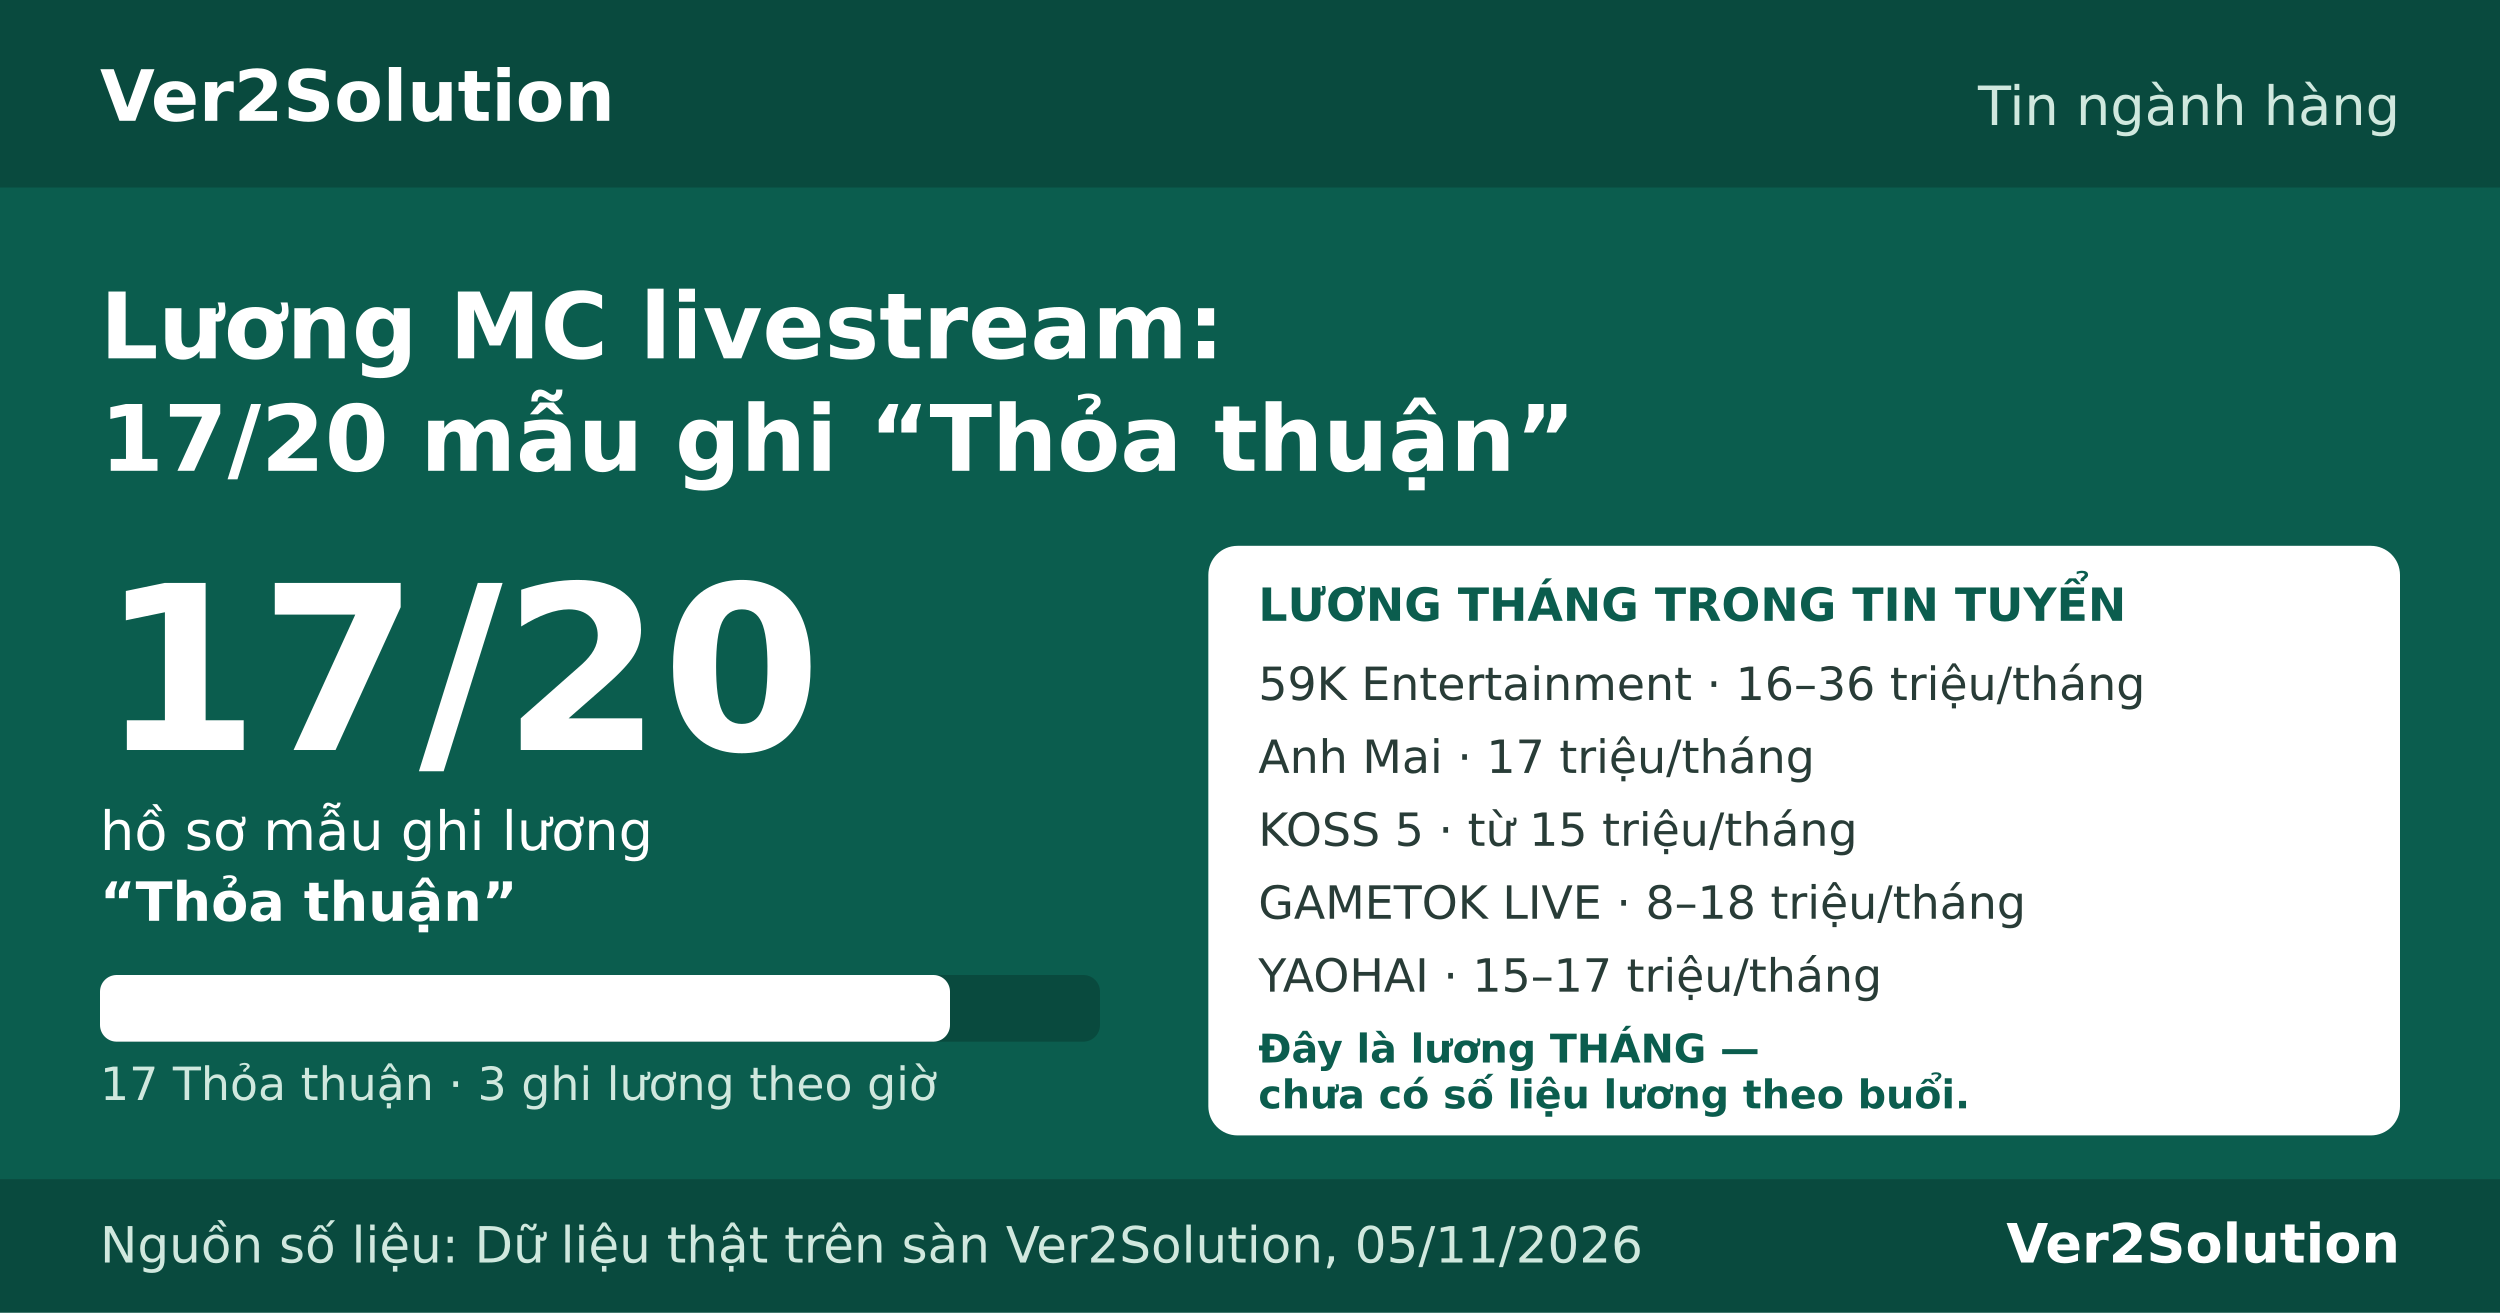
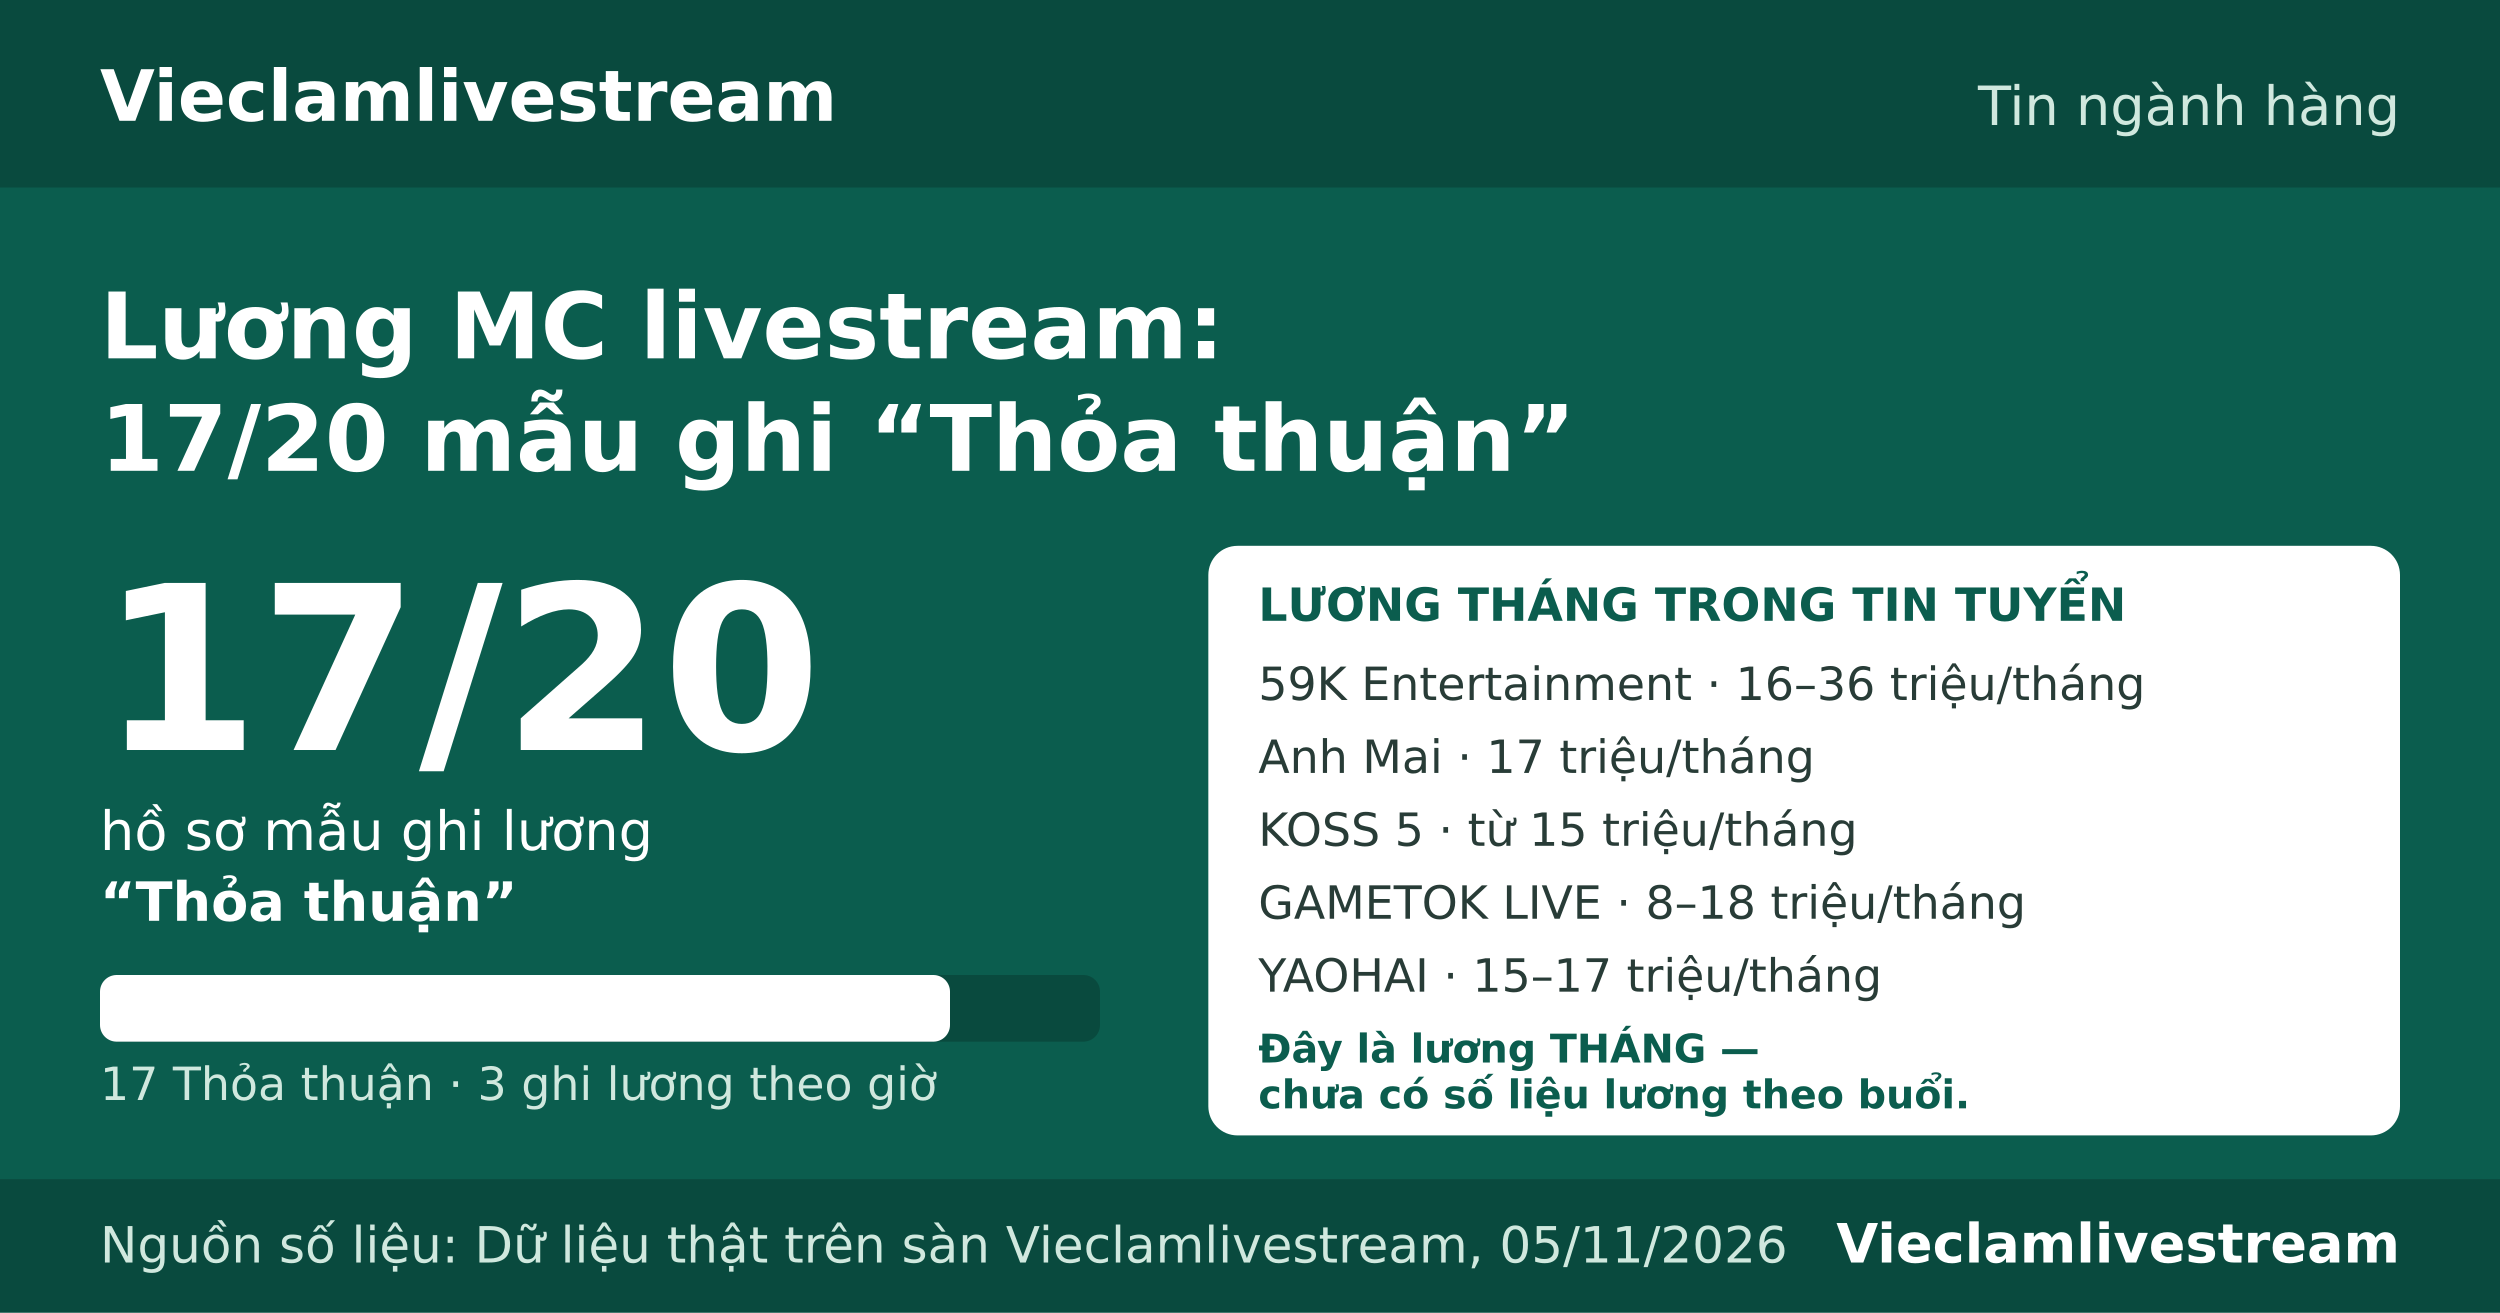
<svg xmlns="http://www.w3.org/2000/svg" width="1200" height="630" viewBox="0 0 1200 630">
  <rect width="1200" height="630" fill="#0b5d4e" />
  <rect width="1200" height="90" fill="#094a3e" />
  <rect y="566" width="1200" height="64" fill="#094a3e" />
-   <text x="48" y="58" font-family="DejaVu Sans, sans-serif" font-size="34" font-weight="bold" fill="#ffffff">Ver2Solution</text>
+   <text x="48" y="58" font-family="DejaVu Sans, sans-serif" font-size="34" font-weight="bold" fill="#ffffff">Vieclamlivestream</text>
  <text x="1152" y="60" text-anchor="end" font-family="DejaVu Sans, sans-serif" font-size="26" fill="#d0e8de">Tin ngành hàng</text>
  <text font-family="DejaVu Sans, sans-serif" font-size="44" font-weight="bold" fill="#ffffff">
    <tspan x="48" y="172">Lương MC livestream:</tspan>
    <tspan x="48" dy="54">17/20 mẫu ghi “Thỏa thuận”</tspan>
  </text>
  <text x="48" y="360" font-family="DejaVu Sans, sans-serif" font-size="110" font-weight="bold" fill="#ffffff">17/20</text>
  <text x="48" y="408" font-family="DejaVu Sans, sans-serif" font-size="26" fill="#ffffff">hồ sơ mẫu ghi lương</text>
  <text x="48" y="442" font-family="DejaVu Sans, sans-serif" font-size="26" font-weight="bold" fill="#ffffff">“Thỏa thuận”</text>
  <rect x="48" y="468" width="480" height="32" rx="8" fill="#094a3e" />
  <rect x="48" y="468" width="408" height="32" rx="8" fill="#ffffff" />
  <text x="48" y="528" font-family="DejaVu Sans, sans-serif" font-size="22" fill="#d0e8de">17 Thỏa thuận · 3 ghi lương theo giờ</text>
  <rect x="580" y="262" width="572" height="283" rx="14" fill="#ffffff" />
  <text x="604" y="298" font-family="DejaVu Sans, sans-serif" font-size="22" font-weight="bold" fill="#0b5d4e">LƯƠNG THÁNG TRONG TIN TUYỂN</text>
  <text x="604" y="336" font-family="DejaVu Sans, sans-serif" font-size="22" fill="#283c37">59K Entertainment · 16–36 triệu/tháng</text>
  <text x="604" y="371" font-family="DejaVu Sans, sans-serif" font-size="22" fill="#283c37">Anh Mai · 17 triệu/tháng</text>
  <text x="604" y="406" font-family="DejaVu Sans, sans-serif" font-size="22" fill="#283c37">KOSS 5 · từ 15 triệu/tháng</text>
  <text x="604" y="441" font-family="DejaVu Sans, sans-serif" font-size="22" fill="#283c37">GAMETOK LIVE · 8–18 triệu/tháng</text>
  <text x="604" y="476" font-family="DejaVu Sans, sans-serif" font-size="22" fill="#283c37">YAOHAI · 15–17 triệu/tháng</text>
  <text x="604" y="510" font-family="DejaVu Sans, sans-serif" font-size="19" font-weight="bold" fill="#0b5d4e">Đây là lương THÁNG —</text>
  <text x="604" y="532" font-family="DejaVu Sans, sans-serif" font-size="19" font-weight="bold" fill="#0b5d4e">chưa có số liệu lương theo buổi.</text>
-   <text x="48" y="606" font-family="DejaVu Sans, sans-serif" font-size="24" fill="#d0e8de">Nguồn số liệu: Dữ liệu thật trên sàn Ver2Solution, 05/11/2026</text>
-   <text x="1152" y="606" text-anchor="end" font-family="DejaVu Sans, sans-serif" font-size="26" font-weight="bold" fill="#ffffff">Ver2Solution</text>
+   <text x="48" y="606" font-family="DejaVu Sans, sans-serif" font-size="24" fill="#d0e8de">Nguồn số liệu: Dữ liệu thật trên sàn Vieclamlivestream, 05/11/2026</text>
+   <text x="1152" y="606" text-anchor="end" font-family="DejaVu Sans, sans-serif" font-size="26" font-weight="bold" fill="#ffffff">Vieclamlivestream</text>
</svg>
